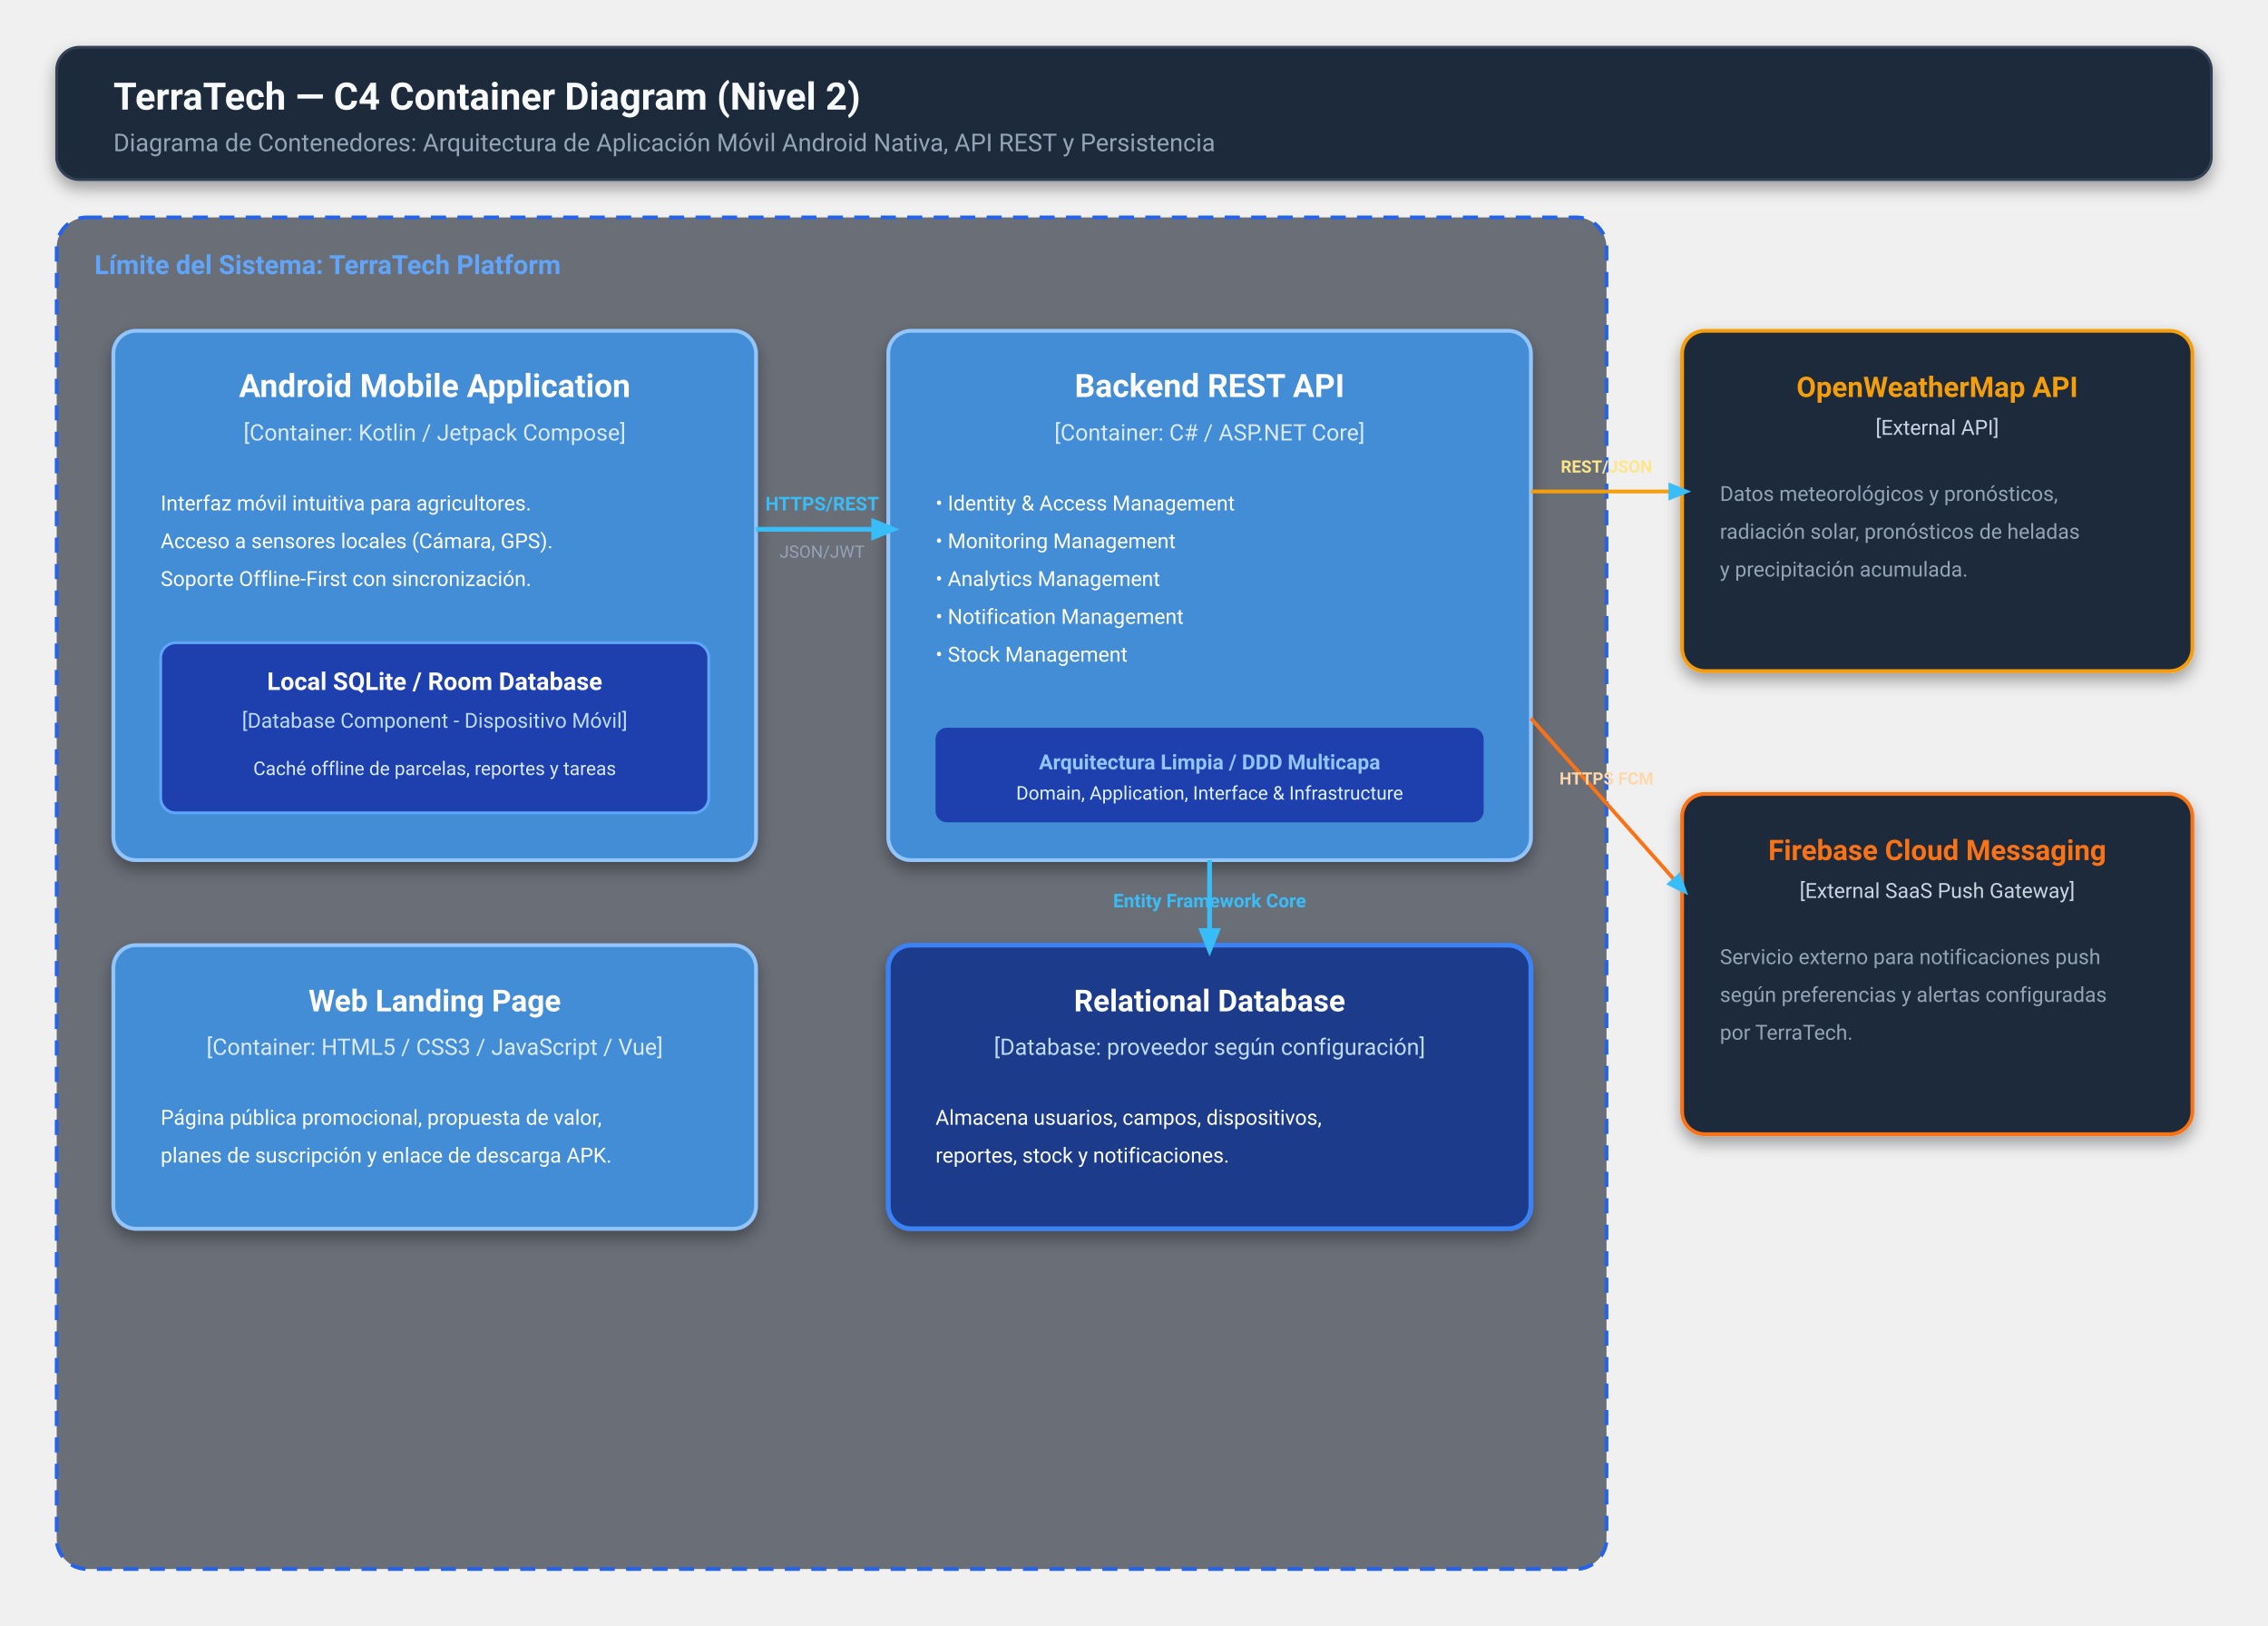
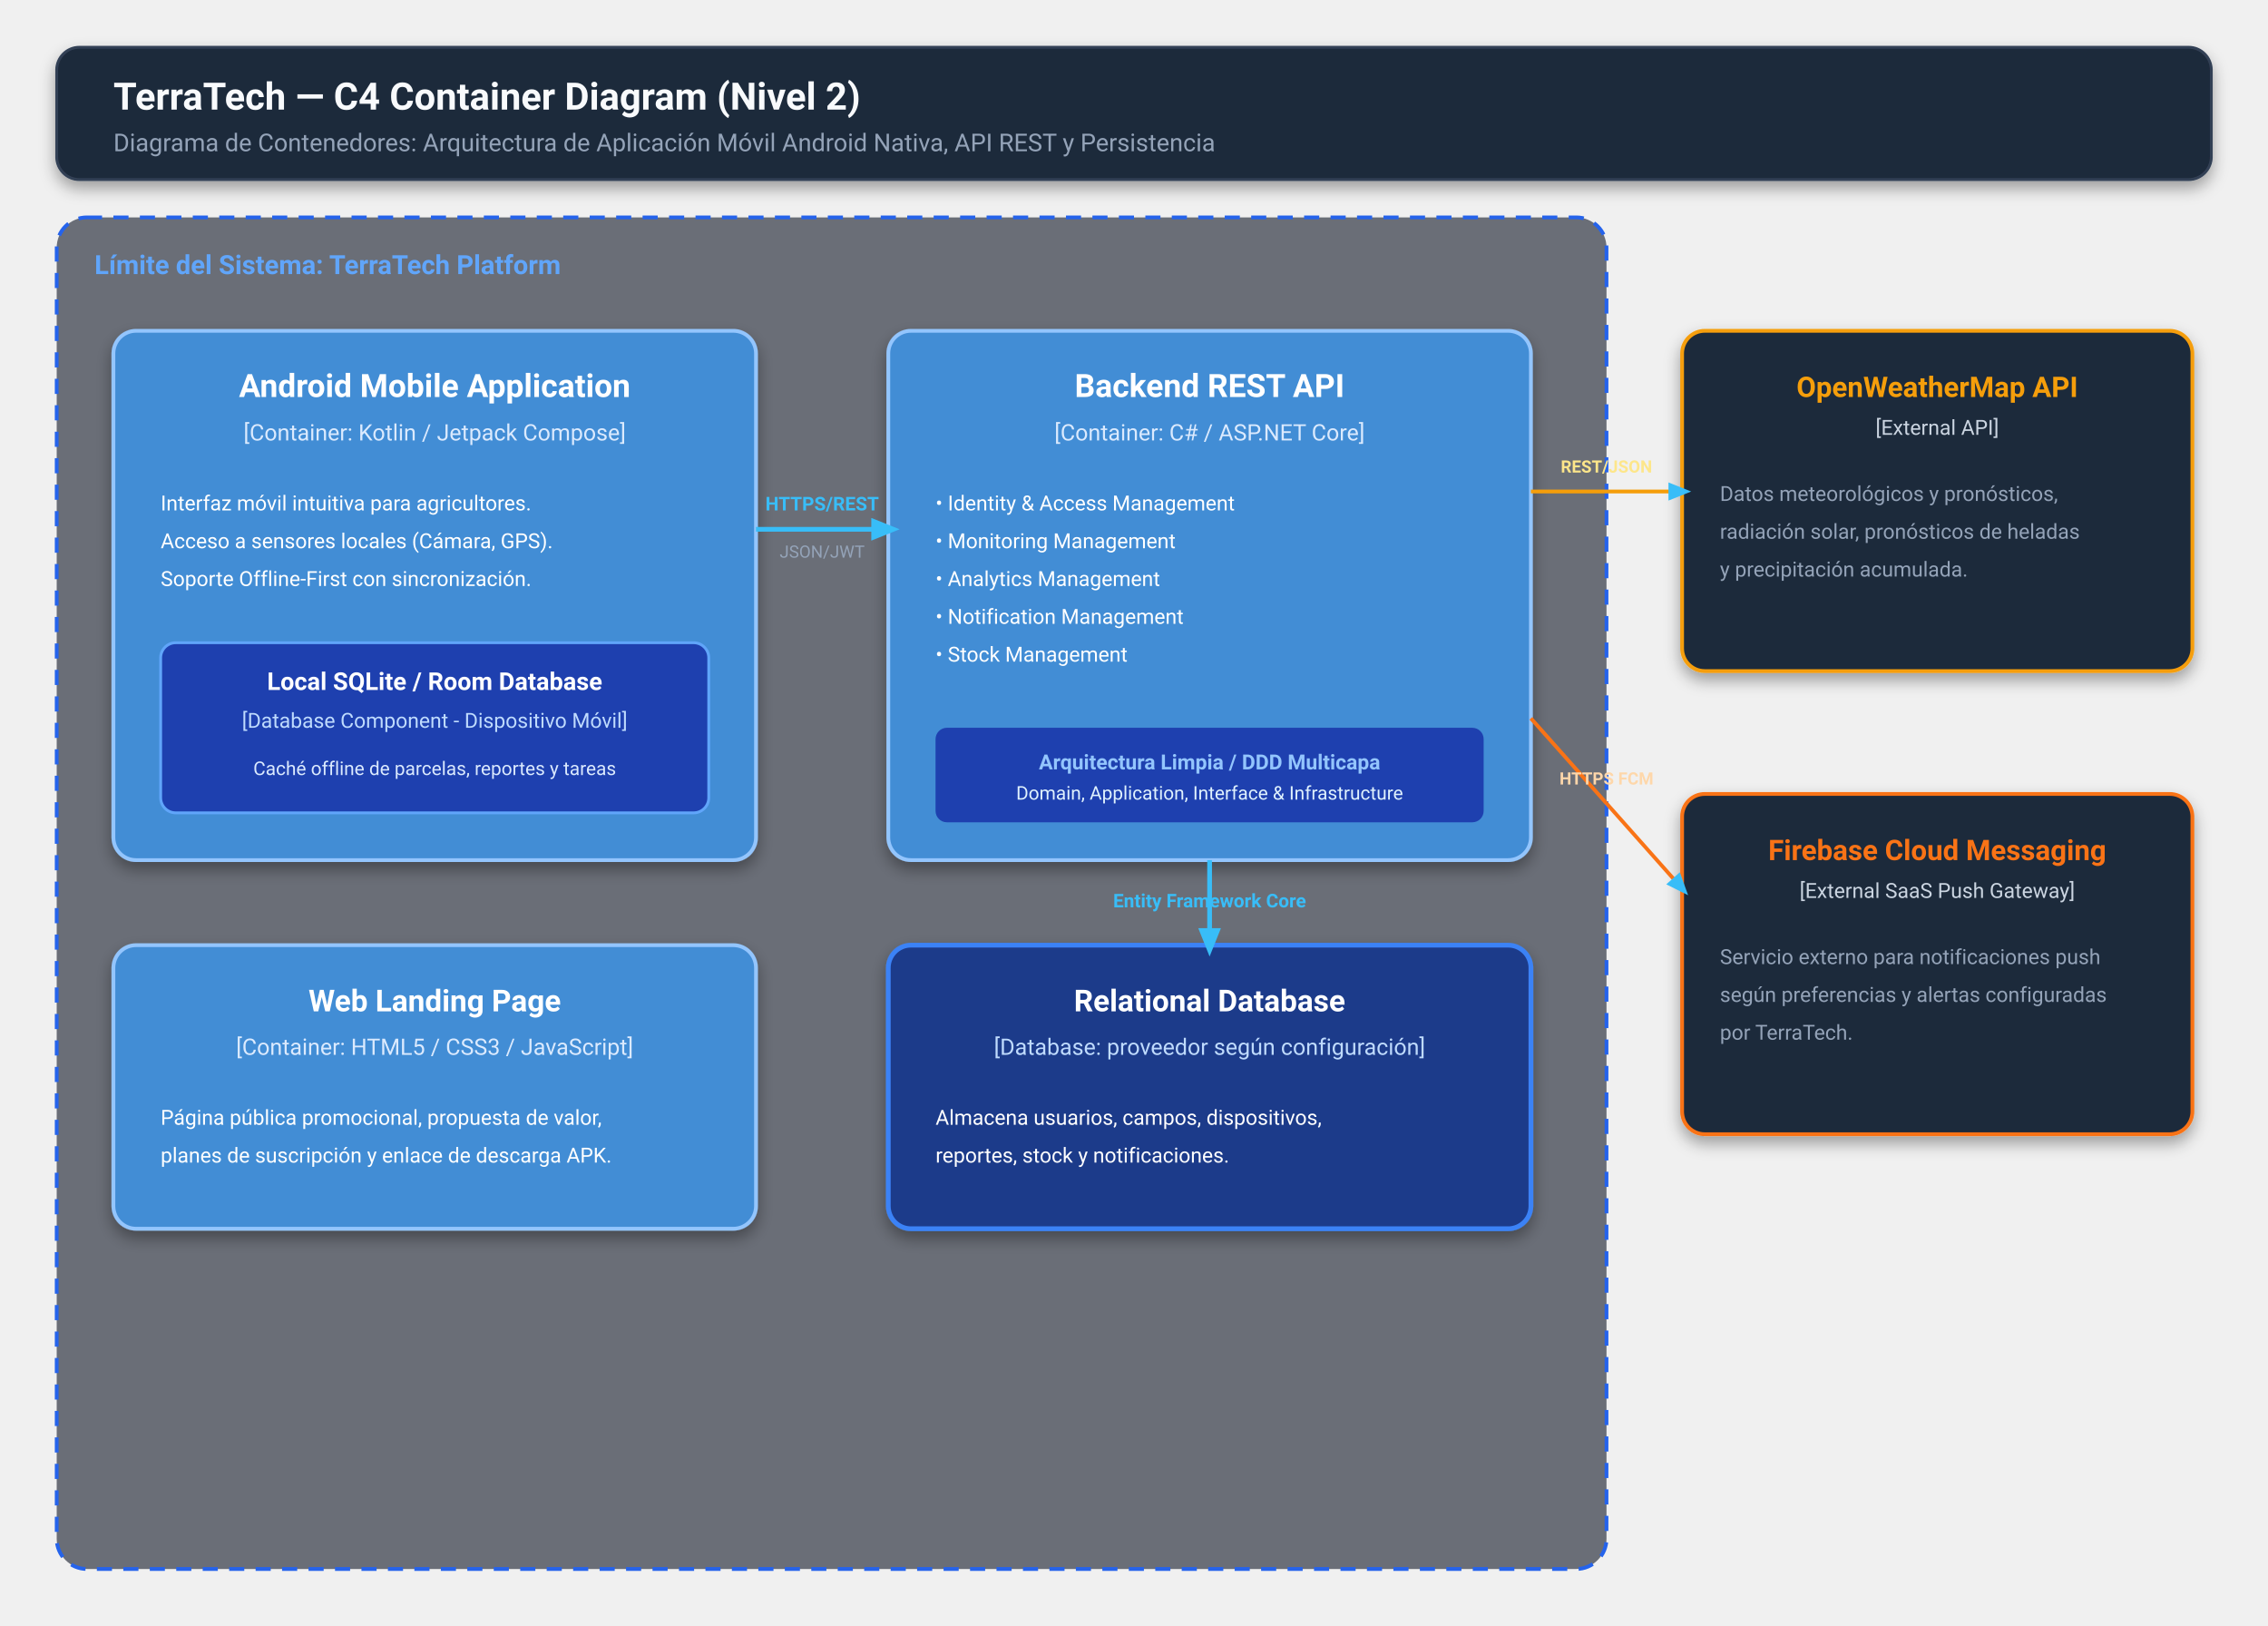
<svg xmlns="http://www.w3.org/2000/svg" viewBox="0 0 1200 860" width="100%" height="100%" style="background:#0f172a; font-family:-apple-system, BlinkMacSystemFont, 'Segoe UI', Roboto, Helvetica, Arial, sans-serif;">
  <defs>
    <filter id="shadow5" x="-5%" y="-5%" width="110%" height="115%" filterUnits="userSpaceOnUse">
      <feDropShadow dx="0" dy="4" stdDeviation="4" flood-color="#000000" flood-opacity="0.35" />
    </filter>
    <marker id="arrow5" viewBox="0 0 10 10" refX="6" refY="5" markerWidth="6" markerHeight="6" orient="auto-start-reverse">
      <path d="M 0 1 L 10 5 L 0 9 z" fill="#38bdf8" />
    </marker>
  </defs>
  <rect x="30" y="25" width="1140" height="70" rx="12" fill="#1e293b" stroke="#334155" stroke-width="1.5" filter="url(#shadow5)" />
  <text x="60" y="58" fill="#f8fafc" font-size="20" font-weight="700">TerraTech — C4 Container Diagram (Nivel 2)</text>
  <text x="60" y="80" fill="#94a3b8" font-size="13">Diagrama de Contenedores: Arquitectura de Aplicación Móvil Android Nativa, API REST y Persistencia</text>
  <rect x="30" y="115" width="820" height="715" rx="16" fill="#111827" fill-opacity="0.6" stroke="#2563eb" stroke-width="2" stroke-dasharray="8,6" />
  <text x="50" y="145" fill="#60a5fa" font-size="14" font-weight="bold">Límite del Sistema: TerraTech Platform</text>
  <g transform="translate(60, 175)">
    <rect width="340" height="280" rx="12" fill="#438dd5" stroke="#93c5fd" stroke-width="2" filter="url(#shadow5)" />
    <text x="170" y="35" fill="#ffffff" font-size="17" font-weight="bold" text-anchor="middle">Android Mobile Application</text>
    <text x="170" y="58" fill="#dbeafe" font-size="12" text-anchor="middle">[Container: Kotlin / Jetpack Compose]</text>
    <text x="25" y="95" fill="#ffffff" font-size="11">Interfaz móvil intuitiva para agricultores.</text>
    <text x="25" y="115" fill="#ffffff" font-size="11">Acceso a sensores locales (Cámara, GPS).</text>
    <text x="25" y="135" fill="#ffffff" font-size="11">Soporte Offline-First con sincronización.</text>
    <rect x="25" y="165" width="290" height="90" rx="8" fill="#1e40af" stroke="#60a5fa" stroke-width="1.5" />
    <text x="170" y="190" fill="#ffffff" font-size="13" font-weight="bold" text-anchor="middle">Local SQLite / Room Database</text>
    <text x="170" y="210" fill="#bfdbfe" font-size="11" text-anchor="middle">[Database Component - Dispositivo Móvil]</text>
    <text x="170" y="235" fill="#dbeafe" font-size="10" text-anchor="middle">Caché offline de parcelas, reportes y tareas</text>
  </g>
  <g transform="translate(60, 500)">
    <rect width="340" height="150" rx="12" fill="#438dd5" stroke="#93c5fd" stroke-width="2" filter="url(#shadow5)" />
    <text x="170" y="35" fill="#ffffff" font-size="16" font-weight="bold" text-anchor="middle">Web Landing Page</text>
-     <text x="170" y="58" fill="#dbeafe" font-size="12" text-anchor="middle">[Container: HTML5 / CSS3 / JavaScript / Vue]</text>
+     <text x="170" y="58" fill="#dbeafe" font-size="12" text-anchor="middle">[Container: HTML5 / CSS3 / JavaScript]</text>
    <text x="25" y="95" fill="#ffffff" font-size="11">Página pública promocional, propuesta de valor,</text>
    <text x="25" y="115" fill="#ffffff" font-size="11">planes de suscripción y enlace de descarga APK.</text>
  </g>
  <g transform="translate(470, 175)">
    <rect width="340" height="280" rx="12" fill="#438dd5" stroke="#93c5fd" stroke-width="2" filter="url(#shadow5)" />
    <text x="170" y="35" fill="#ffffff" font-size="17" font-weight="bold" text-anchor="middle">Backend REST API</text>
    <text x="170" y="58" fill="#dbeafe" font-size="12" text-anchor="middle">[Container: C# / ASP.NET Core]</text>
    <text x="25" y="95" fill="#ffffff" font-size="11">• Identity &amp; Access Management</text>
    <text x="25" y="115" fill="#ffffff" font-size="11">• Monitoring Management</text>
    <text x="25" y="135" fill="#ffffff" font-size="11">• Analytics Management</text>
    <text x="25" y="155" fill="#ffffff" font-size="11">• Notification Management</text>
    <text x="25" y="175" fill="#ffffff" font-size="11">• Stock Management</text>
    <rect x="25" y="210" width="290" height="50" rx="6" fill="#1e40af" />
    <text x="170" y="232" fill="#93c5fd" font-size="11" font-weight="bold" text-anchor="middle">Arquitectura Limpia / DDD Multicapa</text>
    <text x="170" y="248" fill="#e0f2fe" font-size="10" text-anchor="middle">Domain, Application, Interface &amp; Infrastructure</text>
  </g>
  <g transform="translate(470, 500)">
    <rect width="340" height="150" rx="12" fill="#1e3a8a" stroke="#3b82f6" stroke-width="2.5" filter="url(#shadow5)" />
    <text x="170" y="35" fill="#ffffff" font-size="16" font-weight="bold" text-anchor="middle">Relational Database</text>
    <text x="170" y="58" fill="#bfdbfe" font-size="12" text-anchor="middle">[Database: proveedor según configuración]</text>
    <text x="25" y="95" fill="#ffffff" font-size="11">Almacena usuarios, campos, dispositivos,</text>
    <text x="25" y="115" fill="#ffffff" font-size="11">reportes, stock y notificaciones.</text>
  </g>
  <g transform="translate(890, 175)">
    <rect width="270" height="180" rx="12" fill="#1e293b" stroke="#f59e0b" stroke-width="2" filter="url(#shadow5)" />
    <text x="135" y="35" fill="#f59e0b" font-size="15" font-weight="bold" text-anchor="middle">OpenWeatherMap API</text>
    <text x="135" y="55" fill="#cbd5e1" font-size="11" text-anchor="middle">[External API]</text>
    <text x="20" y="90" fill="#94a3b8" font-size="11">Datos meteorológicos y pronósticos,</text>
    <text x="20" y="110" fill="#94a3b8" font-size="11">radiación solar, pronósticos de heladas</text>
    <text x="20" y="130" fill="#94a3b8" font-size="11">y precipitación acumulada.</text>
  </g>
  <g transform="translate(890, 420)">
    <rect width="270" height="180" rx="12" fill="#1e293b" stroke="#f97316" stroke-width="2" filter="url(#shadow5)" />
    <text x="135" y="35" fill="#f97316" font-size="15" font-weight="bold" text-anchor="middle">Firebase Cloud Messaging</text>
    <text x="135" y="55" fill="#cbd5e1" font-size="11" text-anchor="middle">[External SaaS Push Gateway]</text>
    <text x="20" y="90" fill="#94a3b8" font-size="11">Servicio externo para notificaciones push</text>
    <text x="20" y="110" fill="#94a3b8" font-size="11">según preferencias y alertas configuradas</text>
    <text x="20" y="130" fill="#94a3b8" font-size="11">por TerraTech.</text>
  </g>
  <path d="M 400 280 L 470 280" stroke="#38bdf8" stroke-width="2.5" marker-end="url(#arrow5)" />
  <text x="435" y="270" fill="#38bdf8" font-size="10" font-weight="bold" text-anchor="middle">HTTPS/REST</text>
  <text x="435" y="295" fill="#94a3b8" font-size="9" text-anchor="middle">JSON/JWT</text>
  <path d="M 640 455 L 640 500" stroke="#38bdf8" stroke-width="2.5" marker-end="url(#arrow5)" />
  <text x="640" y="480" fill="#38bdf8" font-size="10" font-weight="bold" text-anchor="middle">Entity Framework Core</text>
  <path d="M 810 260 L 890 260" stroke="#f59e0b" stroke-width="2" marker-end="url(#arrow5)" />
  <text x="850" y="250" fill="#fde68a" font-size="9" font-weight="bold" text-anchor="middle">REST/JSON</text>
  <path d="M 810 380 L 890 470" stroke="#f97316" stroke-width="2" marker-end="url(#arrow5)" />
  <text x="850" y="415" fill="#fed7aa" font-size="9" font-weight="bold" text-anchor="middle">HTTPS FCM</text>
</svg>
